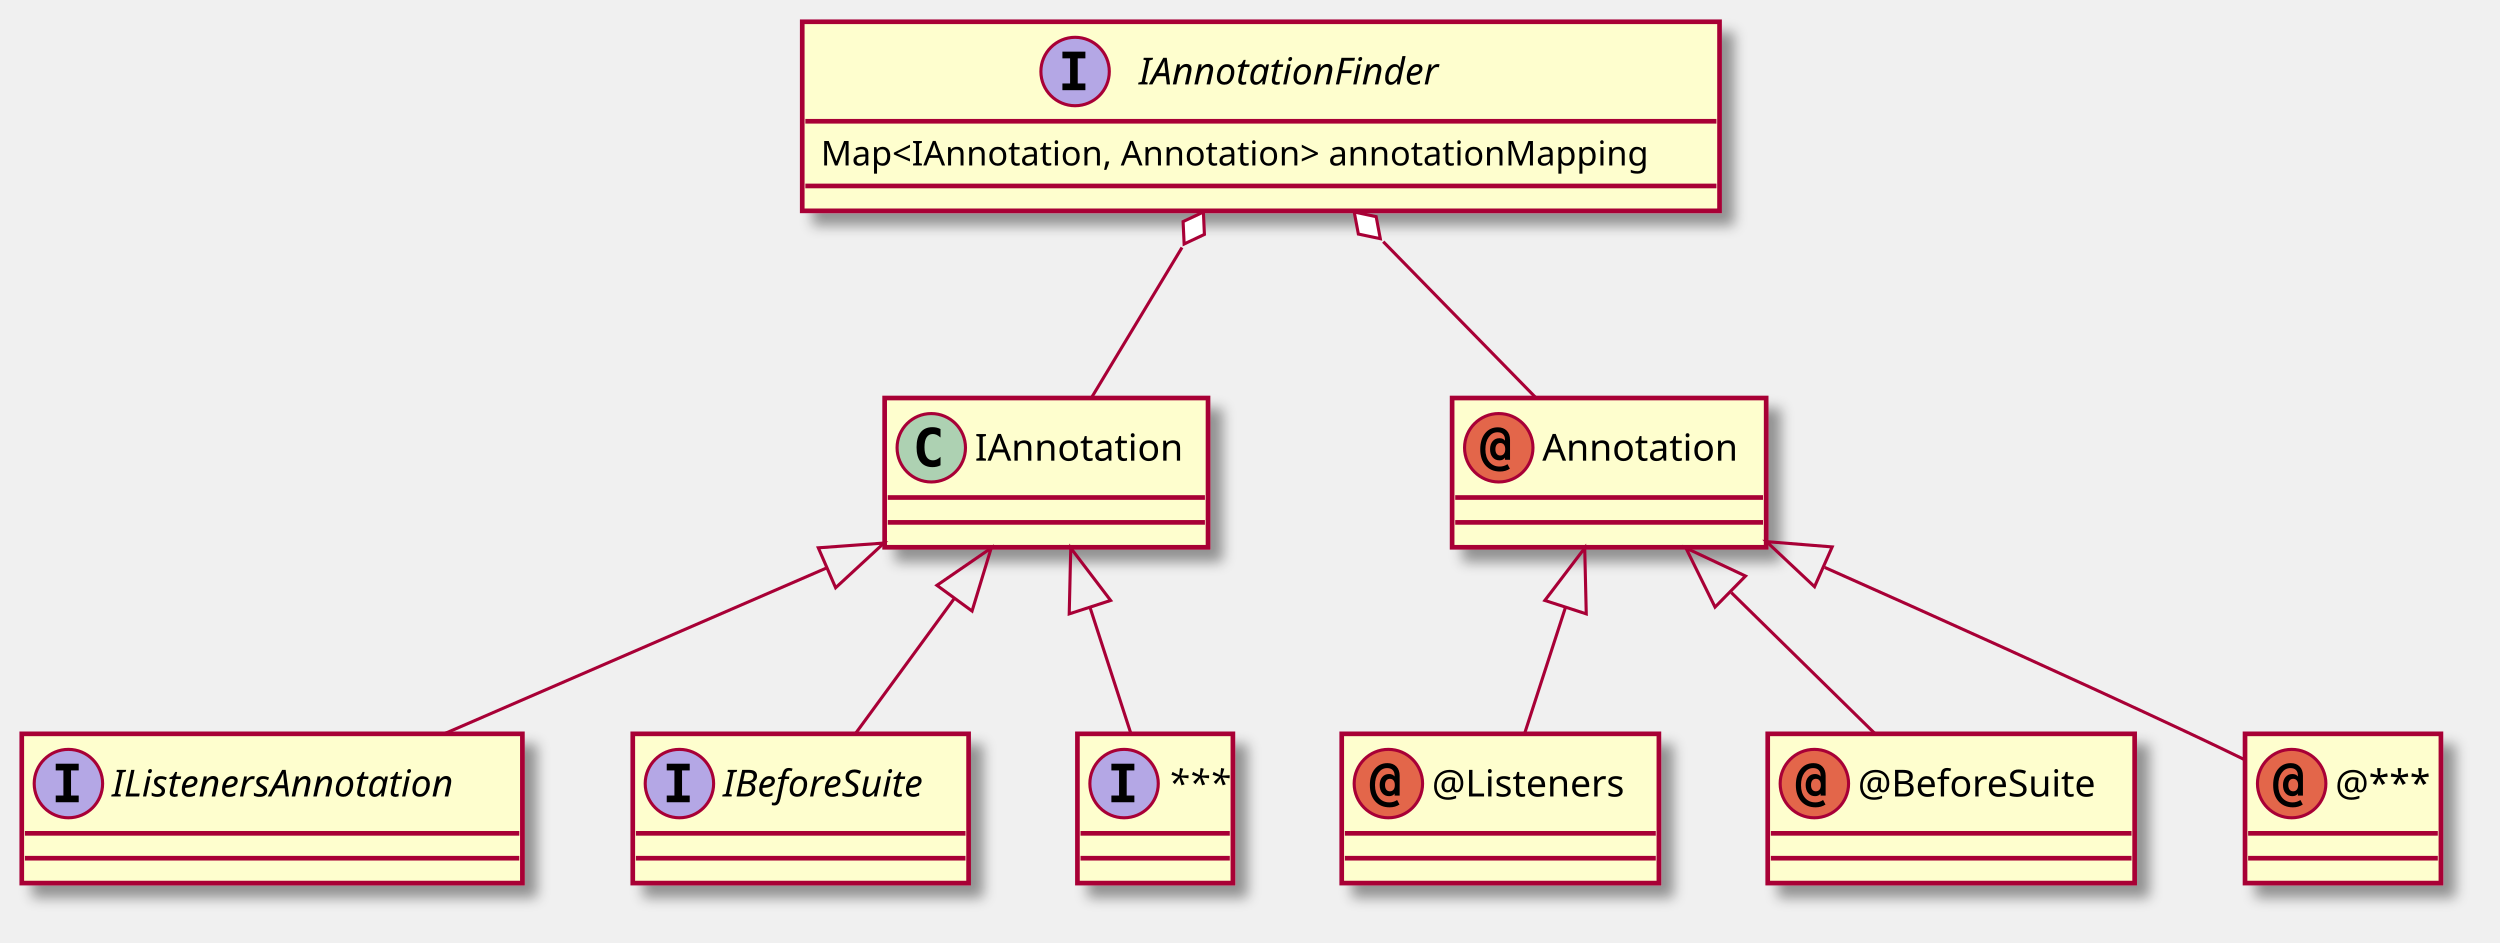
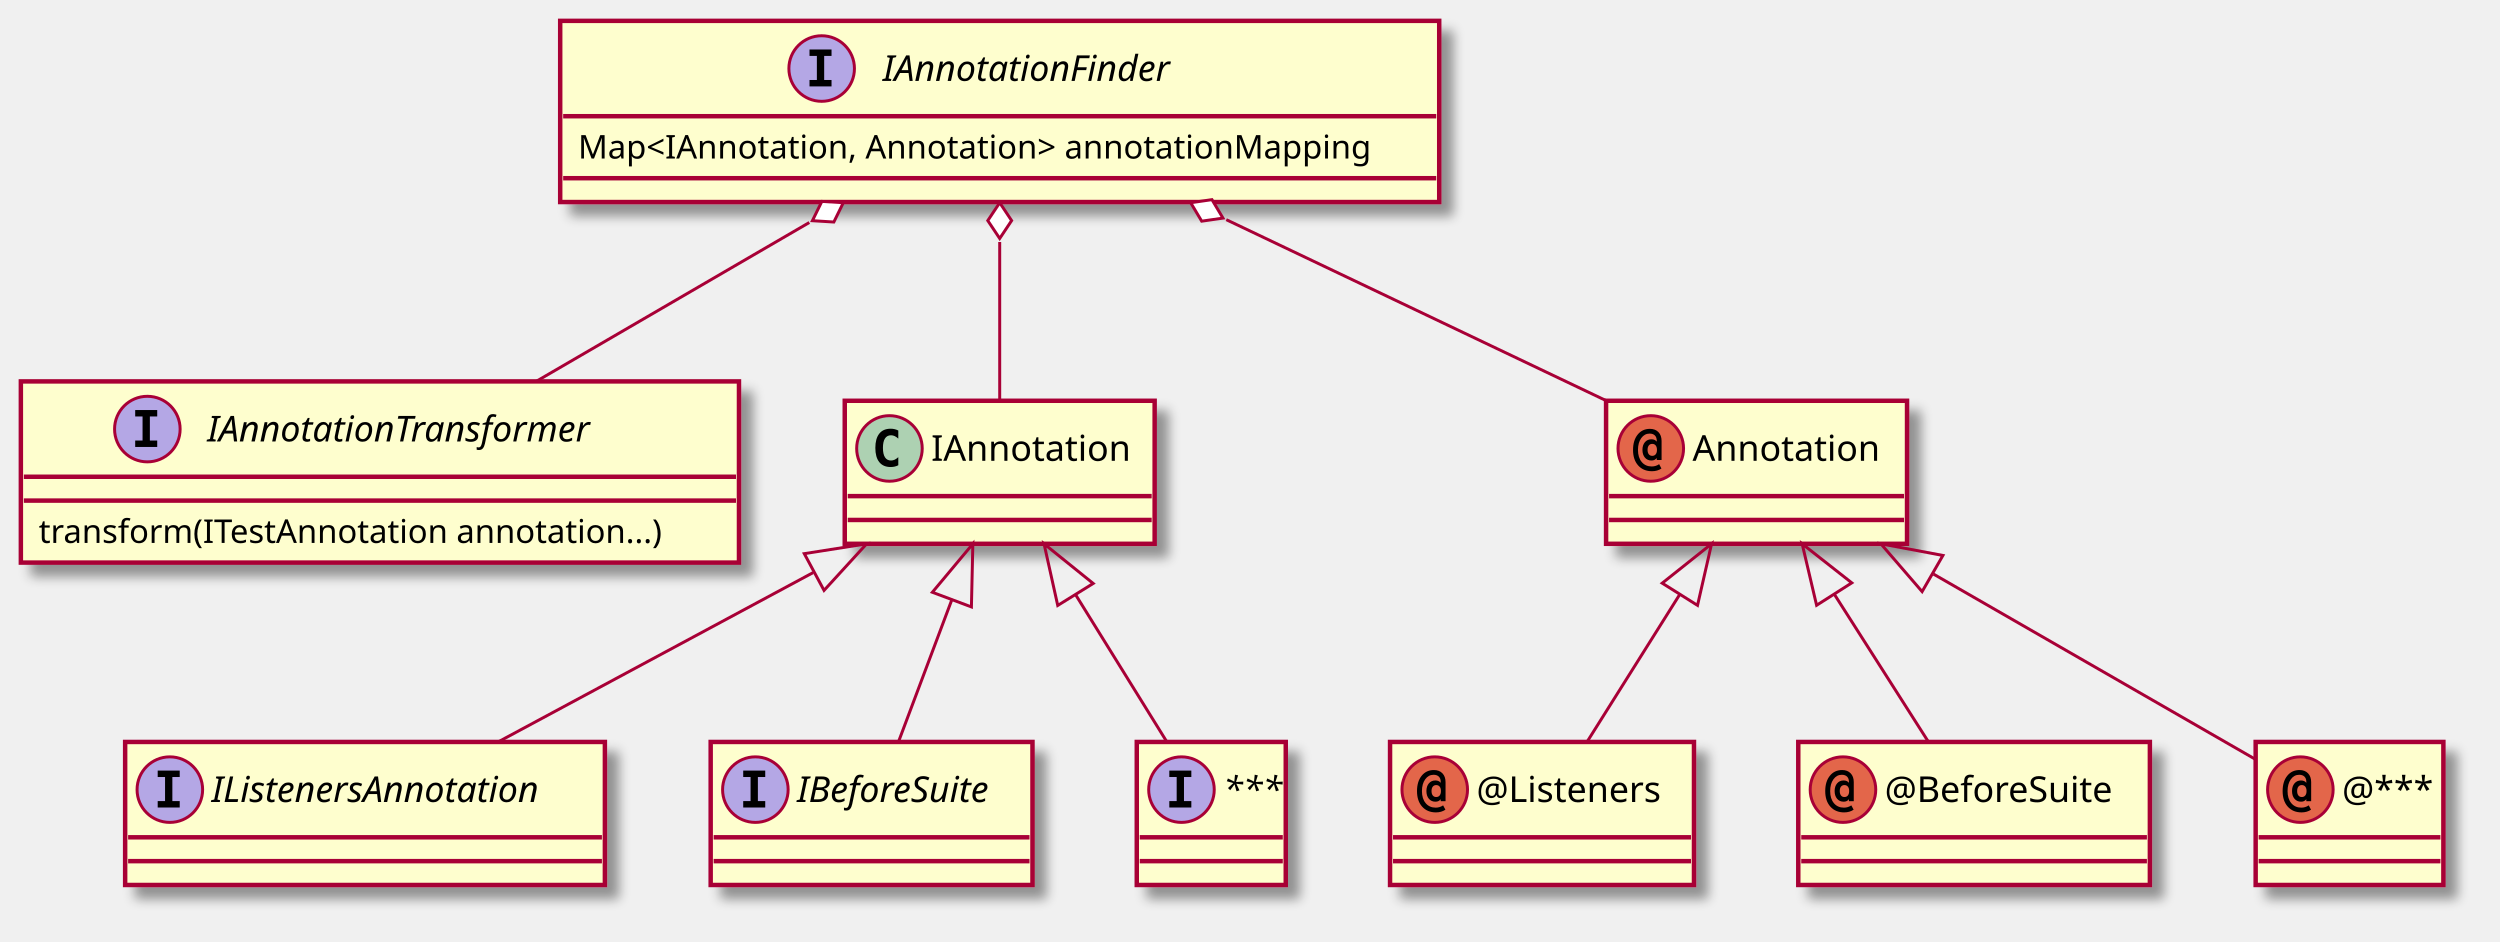
- <svg xmlns="http://www.w3.org/2000/svg" contentScriptType="application/ecmascript" contentStyleType="text/css" height="303px" preserveAspectRatio="none" style="width:804px;height:303px;" version="1.1" viewBox="0 0 804 303" width="804px" zoomAndPan="magnify">
+ <svg xmlns="http://www.w3.org/2000/svg" contentScriptType="application/ecmascript" contentStyleType="text/css" height="316px" preserveAspectRatio="none" style="width:839px;height:316px;" version="1.1" viewBox="0 0 839 316" width="839px" zoomAndPan="magnify">
  <defs>
-     <filter height="300%" id="f1rohl5ytusz01" width="300%" x="-1" y="-1">
+     <filter height="300%" id="f17ty2nmpaq9l7" width="300%" x="-1" y="-1">
      <feGaussianBlur result="blurOut" stdDeviation="2.0" />
      <feColorMatrix in="blurOut" result="blurOut2" type="matrix" values="0 0 0 0 0 0 0 0 0 0 0 0 0 0 0 0 0 0 .4 0" />
      <feOffset dx="4.0" dy="4.0" in="blurOut2" result="blurOut3" />
      <feBlend in="SourceGraphic" in2="blurOut3" mode="normal" />
    </filter>
  </defs>
  <g>
-     <rect codeLine="1" fill="#FEFECE" filter="url(#f1rohl5ytusz01)" height="60.805" id="IAnnotationFinder" style="stroke: #A80036; stroke-width: 1.5;" width="295" x="258" y="7" />
-     <ellipse cx="345.75" cy="23" fill="#B4A7E5" rx="11" ry="11" style="stroke: #A80036; stroke-width: 1.0;" />
-     <path d="M341.672,18.766 L341.672,16.609 L349.062,16.609 L349.062,18.766 L346.594,18.766 L346.594,26.844 L349.062,26.844 L349.062,29 L341.672,29 L341.672,26.844 L344.141,26.844 L344.141,18.766 L341.672,18.766 Z " />
-     <text fill="#000000" font-family="sans-serif" font-size="12" font-style="italic" lengthAdjust="spacingAndGlyphs" textLength="111" x="366.25" y="27.154">IAnnotationFinder</text>
-     <line style="stroke: #A80036; stroke-width: 1.5;" x1="259" x2="552" y1="39" y2="39" />
-     <text fill="#000000" font-family="sans-serif" font-size="11" lengthAdjust="spacingAndGlyphs" textLength="283" x="264" y="53.21">Map&lt;IAnnotation, Annotation&gt; annotationMapping</text>
-     <line style="stroke: #A80036; stroke-width: 1.5;" x1="259" x2="552" y1="59.805" y2="59.805" />
-     <rect fill="#FEFECE" filter="url(#f1rohl5ytusz01)" height="48" id="IAnnotation" style="stroke: #A80036; stroke-width: 1.5;" width="104" x="284.5" y="128" />
-     <ellipse cx="299.5" cy="144" fill="#ADD1B2" rx="11" ry="11" style="stroke: #A80036; stroke-width: 1.0;" />
-     <path d="M302.469,149.641 Q301.891,149.938 301.25,150.086 Q300.609,150.234 299.906,150.234 Q297.406,150.234 296.086,148.586 Q294.766,146.938 294.766,143.812 Q294.766,140.688 296.086,139.031 Q297.406,137.375 299.906,137.375 Q300.609,137.375 301.258,137.531 Q301.906,137.688 302.469,137.984 L302.469,140.703 Q301.844,140.125 301.25,139.852 Q300.656,139.578 300.031,139.578 Q298.688,139.578 298,140.648 Q297.312,141.719 297.312,143.812 Q297.312,145.906 298,146.977 Q298.688,148.047 300.031,148.047 Q300.656,148.047 301.25,147.773 Q301.844,147.5 302.469,146.922 L302.469,149.641 Z " />
-     <text fill="#000000" font-family="sans-serif" font-size="12" lengthAdjust="spacingAndGlyphs" textLength="72" x="313.5" y="148.154">IAnnotation</text>
-     <line style="stroke: #A80036; stroke-width: 1.5;" x1="285.5" x2="387.5" y1="160" y2="160" />
-     <line style="stroke: #A80036; stroke-width: 1.5;" x1="285.5" x2="387.5" y1="168" y2="168" />
-     <rect codeLine="13" fill="#FEFECE" filter="url(#f1rohl5ytusz01)" height="48" id="Annotation" style="stroke: #A80036; stroke-width: 1.5;" width="101" x="467" y="128" />
-     <ellipse cx="482" cy="144" fill="#E3664A" rx="11" ry="11" style="stroke: #A80036; stroke-width: 1.0;" />
-     <path d="M484.078,144.469 Q484.078,143.531 483.656,143 Q483.234,142.469 482.484,142.469 Q481.75,142.469 481.336,143 Q480.922,143.531 480.922,144.469 Q480.922,145.422 481.336,145.953 Q481.75,146.484 482.484,146.484 Q483.234,146.484 483.656,145.953 Q484.078,145.422 484.078,144.469 Z M485.625,147.875 L484,147.875 L484,147.203 Q483.672,147.641 483.25,147.844 Q482.828,148.047 482.219,148.047 Q480.859,148.047 480.031,147.07 Q479.203,146.094 479.203,144.469 Q479.203,142.875 480.031,141.898 Q480.859,140.922 482.219,140.922 Q482.812,140.922 483.266,141.125 Q483.719,141.328 484,141.719 L484,141.375 Q484,140.25 483.375,139.633 Q482.75,139.016 481.609,139.016 Q479.891,139.016 478.797,140.539 Q477.703,142.062 477.703,144.5 Q477.703,147.047 478.961,148.547 Q480.219,150.047 482.328,150.047 Q482.984,150.047 483.609,149.859 Q484.234,149.672 484.812,149.281 L485.578,150.734 Q484.906,151.188 484.109,151.414 Q483.312,151.641 482.406,151.641 Q479.5,151.641 477.773,149.711 Q476.047,147.781 476.047,144.5 Q476.047,141.281 477.602,139.352 Q479.156,137.422 481.719,137.422 Q483.516,137.422 484.57,138.516 Q485.625,139.609 485.625,141.484 L485.625,147.875 Z " />
-     <text fill="#000000" font-family="sans-serif" font-size="12" lengthAdjust="spacingAndGlyphs" textLength="69" x="496" y="148.154">Annotation</text>
-     <line style="stroke: #A80036; stroke-width: 1.5;" x1="468" x2="567" y1="160" y2="160" />
-     <line style="stroke: #A80036; stroke-width: 1.5;" x1="468" x2="567" y1="168" y2="168" />
-     <rect codeLine="9" fill="#FEFECE" filter="url(#f1rohl5ytusz01)" height="48" id="IListenersAnnotation" style="stroke: #A80036; stroke-width: 1.5;" width="161" x="7" y="236" />
-     <ellipse cx="22" cy="252" fill="#B4A7E5" rx="11" ry="11" style="stroke: #A80036; stroke-width: 1.0;" />
-     <path d="M17.922,247.766 L17.922,245.609 L25.312,245.609 L25.312,247.766 L22.844,247.766 L22.844,255.844 L25.312,255.844 L25.312,258 L17.922,258 L17.922,255.844 L20.391,255.844 L20.391,247.766 L17.922,247.766 Z " />
-     <text fill="#000000" font-family="sans-serif" font-size="12" font-style="italic" lengthAdjust="spacingAndGlyphs" textLength="129" x="36" y="256.154">IListenersAnnotation</text>
-     <line style="stroke: #A80036; stroke-width: 1.5;" x1="8" x2="167" y1="268" y2="268" />
-     <line style="stroke: #A80036; stroke-width: 1.5;" x1="8" x2="167" y1="276" y2="276" />
-     <rect codeLine="10" fill="#FEFECE" filter="url(#f1rohl5ytusz01)" height="48" id="IBeforeSuite" style="stroke: #A80036; stroke-width: 1.5;" width="108" x="203.5" y="236" />
-     <ellipse cx="218.5" cy="252" fill="#B4A7E5" rx="11" ry="11" style="stroke: #A80036; stroke-width: 1.0;" />
-     <path d="M214.422,247.766 L214.422,245.609 L221.812,245.609 L221.812,247.766 L219.344,247.766 L219.344,255.844 L221.812,255.844 L221.812,258 L214.422,258 L214.422,255.844 L216.891,255.844 L216.891,247.766 L214.422,247.766 Z " />
-     <text fill="#000000" font-family="sans-serif" font-size="12" font-style="italic" lengthAdjust="spacingAndGlyphs" textLength="76" x="232.5" y="256.154">IBeforeSuite</text>
-     <line style="stroke: #A80036; stroke-width: 1.5;" x1="204.5" x2="310.5" y1="268" y2="268" />
-     <line style="stroke: #A80036; stroke-width: 1.5;" x1="204.5" x2="310.5" y1="276" y2="276" />
-     <rect codeLine="11" fill="#FEFECE" filter="url(#f1rohl5ytusz01)" height="48" id="***" style="stroke: #A80036; stroke-width: 1.5;" width="50" x="346.5" y="236" />
-     <ellipse cx="361.5" cy="252" fill="#B4A7E5" rx="11" ry="11" style="stroke: #A80036; stroke-width: 1.0;" />
-     <path d="M357.422,247.766 L357.422,245.609 L364.812,245.609 L364.812,247.766 L362.344,247.766 L362.344,255.844 L364.812,255.844 L364.812,258 L357.422,258 L357.422,255.844 L359.891,255.844 L359.891,247.766 L357.422,247.766 Z " />
-     <text fill="#000000" font-family="sans-serif" font-size="12" font-style="italic" lengthAdjust="spacingAndGlyphs" textLength="18" x="375.5" y="256.154">***</text>
-     <line style="stroke: #A80036; stroke-width: 1.5;" x1="347.5" x2="395.5" y1="268" y2="268" />
-     <line style="stroke: #A80036; stroke-width: 1.5;" x1="347.5" x2="395.5" y1="276" y2="276" />
-     <rect codeLine="15" fill="#FEFECE" filter="url(#f1rohl5ytusz01)" height="48" id="@Listeners" style="stroke: #A80036; stroke-width: 1.5;" width="102" x="431.5" y="236" />
-     <ellipse cx="446.5" cy="252" fill="#E3664A" rx="11" ry="11" style="stroke: #A80036; stroke-width: 1.0;" />
-     <path d="M448.578,252.469 Q448.578,251.531 448.156,251 Q447.734,250.469 446.984,250.469 Q446.25,250.469 445.836,251 Q445.422,251.531 445.422,252.469 Q445.422,253.422 445.836,253.953 Q446.25,254.484 446.984,254.484 Q447.734,254.484 448.156,253.953 Q448.578,253.422 448.578,252.469 Z M450.125,255.875 L448.5,255.875 L448.5,255.203 Q448.172,255.641 447.75,255.844 Q447.328,256.047 446.719,256.047 Q445.359,256.047 444.531,255.07 Q443.703,254.094 443.703,252.469 Q443.703,250.875 444.531,249.898 Q445.359,248.922 446.719,248.922 Q447.312,248.922 447.766,249.125 Q448.219,249.328 448.5,249.719 L448.5,249.375 Q448.5,248.25 447.875,247.633 Q447.25,247.016 446.109,247.016 Q444.391,247.016 443.297,248.539 Q442.203,250.062 442.203,252.5 Q442.203,255.047 443.461,256.547 Q444.719,258.047 446.828,258.047 Q447.484,258.047 448.109,257.859 Q448.734,257.672 449.312,257.281 L450.078,258.734 Q449.406,259.188 448.609,259.414 Q447.812,259.641 446.906,259.641 Q444,259.641 442.273,257.711 Q440.547,255.781 440.547,252.5 Q440.547,249.281 442.102,247.352 Q443.656,245.422 446.219,245.422 Q448.016,245.422 449.07,246.516 Q450.125,247.609 450.125,249.484 L450.125,255.875 Z " />
-     <text fill="#000000" font-family="sans-serif" font-size="12" lengthAdjust="spacingAndGlyphs" textLength="70" x="460.5" y="256.154">@Listeners</text>
-     <line style="stroke: #A80036; stroke-width: 1.5;" x1="432.5" x2="532.5" y1="268" y2="268" />
-     <line style="stroke: #A80036; stroke-width: 1.5;" x1="432.5" x2="532.5" y1="276" y2="276" />
-     <rect codeLine="16" fill="#FEFECE" filter="url(#f1rohl5ytusz01)" height="48" id="@BeforeSuite" style="stroke: #A80036; stroke-width: 1.5;" width="118" x="568.5" y="236" />
-     <ellipse cx="583.5" cy="252" fill="#E3664A" rx="11" ry="11" style="stroke: #A80036; stroke-width: 1.0;" />
-     <path d="M585.578,252.469 Q585.578,251.531 585.156,251 Q584.734,250.469 583.984,250.469 Q583.25,250.469 582.836,251 Q582.422,251.531 582.422,252.469 Q582.422,253.422 582.836,253.953 Q583.25,254.484 583.984,254.484 Q584.734,254.484 585.156,253.953 Q585.578,253.422 585.578,252.469 Z M587.125,255.875 L585.5,255.875 L585.5,255.203 Q585.172,255.641 584.75,255.844 Q584.328,256.047 583.719,256.047 Q582.359,256.047 581.531,255.07 Q580.703,254.094 580.703,252.469 Q580.703,250.875 581.531,249.898 Q582.359,248.922 583.719,248.922 Q584.312,248.922 584.766,249.125 Q585.219,249.328 585.5,249.719 L585.5,249.375 Q585.5,248.25 584.875,247.633 Q584.25,247.016 583.109,247.016 Q581.391,247.016 580.297,248.539 Q579.203,250.062 579.203,252.5 Q579.203,255.047 580.461,256.547 Q581.719,258.047 583.828,258.047 Q584.484,258.047 585.109,257.859 Q585.734,257.672 586.312,257.281 L587.078,258.734 Q586.406,259.188 585.609,259.414 Q584.812,259.641 583.906,259.641 Q581,259.641 579.273,257.711 Q577.547,255.781 577.547,252.5 Q577.547,249.281 579.102,247.352 Q580.656,245.422 583.219,245.422 Q585.016,245.422 586.07,246.516 Q587.125,247.609 587.125,249.484 L587.125,255.875 Z " />
-     <text fill="#000000" font-family="sans-serif" font-size="12" lengthAdjust="spacingAndGlyphs" textLength="86" x="597.5" y="256.154">@BeforeSuite</text>
-     <line style="stroke: #A80036; stroke-width: 1.5;" x1="569.5" x2="685.5" y1="268" y2="268" />
-     <line style="stroke: #A80036; stroke-width: 1.5;" x1="569.5" x2="685.5" y1="276" y2="276" />
-     <rect codeLine="17" fill="#FEFECE" filter="url(#f1rohl5ytusz01)" height="48" id="@***" style="stroke: #A80036; stroke-width: 1.5;" width="63" x="722" y="236" />
-     <ellipse cx="737" cy="252" fill="#E3664A" rx="11" ry="11" style="stroke: #A80036; stroke-width: 1.0;" />
-     <path d="M739.078,252.469 Q739.078,251.531 738.656,251 Q738.234,250.469 737.484,250.469 Q736.75,250.469 736.336,251 Q735.922,251.531 735.922,252.469 Q735.922,253.422 736.336,253.953 Q736.75,254.484 737.484,254.484 Q738.234,254.484 738.656,253.953 Q739.078,253.422 739.078,252.469 Z M740.625,255.875 L739,255.875 L739,255.203 Q738.672,255.641 738.25,255.844 Q737.828,256.047 737.219,256.047 Q735.859,256.047 735.031,255.07 Q734.203,254.094 734.203,252.469 Q734.203,250.875 735.031,249.898 Q735.859,248.922 737.219,248.922 Q737.812,248.922 738.266,249.125 Q738.719,249.328 739,249.719 L739,249.375 Q739,248.25 738.375,247.633 Q737.75,247.016 736.609,247.016 Q734.891,247.016 733.797,248.539 Q732.703,250.062 732.703,252.5 Q732.703,255.047 733.961,256.547 Q735.219,258.047 737.328,258.047 Q737.984,258.047 738.609,257.859 Q739.234,257.672 739.812,257.281 L740.578,258.734 Q739.906,259.188 739.109,259.414 Q738.312,259.641 737.406,259.641 Q734.5,259.641 732.773,257.711 Q731.047,255.781 731.047,252.5 Q731.047,249.281 732.602,247.352 Q734.156,245.422 736.719,245.422 Q738.516,245.422 739.57,246.516 Q740.625,247.609 740.625,249.484 L740.625,255.875 Z " />
-     <text fill="#000000" font-family="sans-serif" font-size="12" lengthAdjust="spacingAndGlyphs" textLength="31" x="751" y="256.154">@***</text>
-     <line style="stroke: #A80036; stroke-width: 1.5;" x1="723" x2="784" y1="268" y2="268" />
-     <line style="stroke: #A80036; stroke-width: 1.5;" x1="723" x2="784" y1="276" y2="276" />
-     <path codeLine="5" d="M380.128,79.602 C370.355,95.82 359.529,113.786 351.105,127.763 " fill="none" id="IAnnotationFinder-backto-IAnnotation" style="stroke: #A80036; stroke-width: 1.0;" />
-     <polygon fill="#FFFFFF" points="387.009,68.184,380.486,71.258,380.816,78.462,387.339,75.388,387.009,68.184" style="stroke: #A80036; stroke-width: 1.0;" />
-     <path codeLine="6" d="M444.843,77.721 C461.176,94.419 479.589,113.243 493.793,127.763 " fill="none" id="IAnnotationFinder-backto-Annotation" style="stroke: #A80036; stroke-width: 1.0;" />
-     <polygon fill="#FFFFFF" points="435.514,68.184,436.85,75.27,443.905,76.762,442.569,69.676,435.514,68.184" style="stroke: #A80036; stroke-width: 1.0;" />
-     <path d="M265.711,182.704 C226.821,199.571 179.282,220.191 143.088,235.89 " fill="none" id="IAnnotation-backto-IListenersAnnotation" style="stroke: #A80036; stroke-width: 1.0;" />
-     <polygon fill="none" points="263.168,176.177,284.301,174.64,268.738,189.021,263.168,176.177" style="stroke: #A80036; stroke-width: 1.0;" />
-     <path d="M306.91,192.452 C296.228,207.056 284.511,223.073 275.17,235.844 " fill="none" id="IAnnotation-backto-IBeforeSuite" style="stroke: #A80036; stroke-width: 1.0;" />
-     <polygon fill="none" points="301.313,188.247,318.771,176.237,312.613,196.512,301.313,188.247" style="stroke: #A80036; stroke-width: 1.0;" />
-     <path d="M350.541,195.326 C355.015,209.131 359.803,223.906 363.671,235.844 " fill="none" id="IAnnotation-backto-***" style="stroke: #A80036; stroke-width: 1.0;" />
-     <polygon fill="none" points="343.861,197.421,344.355,176.237,357.18,193.105,343.861,197.421" style="stroke: #A80036; stroke-width: 1.0;" />
-     <path d="M503.459,195.326 C498.985,209.131 494.197,223.906 490.329,235.844 " fill="none" id="Annotation-backto-@Listeners" style="stroke: #A80036; stroke-width: 1.0;" />
-     <polygon fill="none" points="496.82,193.105,509.645,176.237,510.139,197.421,496.82,193.105" style="stroke: #A80036; stroke-width: 1.0;" />
-     <path d="M556.77,190.556 C572.151,205.657 589.324,222.518 602.896,235.844 " fill="none" id="Annotation-backto-@BeforeSuite" style="stroke: #A80036; stroke-width: 1.0;" />
-     <polygon fill="none" points="551.553,195.244,542.186,176.237,561.362,185.254,551.553,195.244" style="stroke: #A80036; stroke-width: 1.0;" />
-     <path d="M586.813,182.477 C622.163,198.187 665.763,217.819 704.5,236 C710.159,238.656 716.158,241.538 721.944,244.353 " fill="none" id="Annotation-backto-@***" style="stroke: #A80036; stroke-width: 1.0;" />
-     <polygon fill="none" points="583.555,188.69,568.106,174.187,589.227,175.89,583.555,188.69" style="stroke: #A80036; stroke-width: 1.0;" />
+     <rect codeLine="1" fill="#FEFECE" filter="url(#f17ty2nmpaq9l7)" height="60.805" id="IAnnotationFinder" style="stroke: #A80036; stroke-width: 1.5;" width="295" x="188" y="7" />
+     <ellipse cx="275.75" cy="23" fill="#B4A7E5" rx="11" ry="11" style="stroke: #A80036; stroke-width: 1.0;" />
+     <path d="M271.672,18.766 L271.672,16.609 L279.062,16.609 L279.062,18.766 L276.594,18.766 L276.594,26.844 L279.062,26.844 L279.062,29 L271.672,29 L271.672,26.844 L274.141,26.844 L274.141,18.766 L271.672,18.766 Z " />
+     <text fill="#000000" font-family="sans-serif" font-size="12" font-style="italic" lengthAdjust="spacingAndGlyphs" textLength="111" x="296.25" y="27.154">IAnnotationFinder</text>
+     <line style="stroke: #A80036; stroke-width: 1.5;" x1="189" x2="482" y1="39" y2="39" />
+     <text fill="#000000" font-family="sans-serif" font-size="11" lengthAdjust="spacingAndGlyphs" textLength="283" x="194" y="53.21">Map&lt;IAnnotation, Annotation&gt; annotationMapping</text>
+     <line style="stroke: #A80036; stroke-width: 1.5;" x1="189" x2="482" y1="59.805" y2="59.805" />
+     <rect codeLine="5" fill="#FEFECE" filter="url(#f17ty2nmpaq9l7)" height="60.805" id="IAnnotationTransformer" style="stroke: #A80036; stroke-width: 1.5;" width="241" x="7" y="128" />
+     <ellipse cx="49.45" cy="144" fill="#B4A7E5" rx="11" ry="11" style="stroke: #A80036; stroke-width: 1.0;" />
+     <path d="M45.372,139.766 L45.372,137.609 L52.763,137.609 L52.763,139.766 L50.294,139.766 L50.294,147.844 L52.763,147.844 L52.763,150 L45.372,150 L45.372,147.844 L47.841,147.844 L47.841,139.766 L45.372,139.766 Z " />
+     <text fill="#000000" font-family="sans-serif" font-size="12" font-style="italic" lengthAdjust="spacingAndGlyphs" textLength="148" x="69.55" y="148.154">IAnnotationTransformer</text>
+     <line style="stroke: #A80036; stroke-width: 1.5;" x1="8" x2="247" y1="160" y2="160" />
+     <line style="stroke: #A80036; stroke-width: 1.5;" x1="8" x2="247" y1="168" y2="168" />
+     <text fill="#000000" font-family="sans-serif" font-size="11" lengthAdjust="spacingAndGlyphs" textLength="229" x="13" y="182.21">transform(ITestAnnotation annotation...)</text>
+     <rect fill="#FEFECE" filter="url(#f17ty2nmpaq9l7)" height="48" id="IAnnotation" style="stroke: #A80036; stroke-width: 1.5;" width="104" x="283.5" y="134.5" />
+     <ellipse cx="298.5" cy="150.5" fill="#ADD1B2" rx="11" ry="11" style="stroke: #A80036; stroke-width: 1.0;" />
+     <path d="M301.469,156.141 Q300.891,156.438 300.25,156.586 Q299.609,156.734 298.906,156.734 Q296.406,156.734 295.086,155.086 Q293.766,153.438 293.766,150.312 Q293.766,147.188 295.086,145.531 Q296.406,143.875 298.906,143.875 Q299.609,143.875 300.258,144.031 Q300.906,144.188 301.469,144.484 L301.469,147.203 Q300.844,146.625 300.25,146.352 Q299.656,146.078 299.031,146.078 Q297.688,146.078 297,147.148 Q296.312,148.219 296.312,150.312 Q296.312,152.406 297,153.477 Q297.688,154.547 299.031,154.547 Q299.656,154.547 300.25,154.273 Q300.844,154 301.469,153.422 L301.469,156.141 Z " />
+     <text fill="#000000" font-family="sans-serif" font-size="12" lengthAdjust="spacingAndGlyphs" textLength="72" x="312.5" y="154.654">IAnnotation</text>
+     <line style="stroke: #A80036; stroke-width: 1.5;" x1="284.5" x2="386.5" y1="166.5" y2="166.5" />
+     <line style="stroke: #A80036; stroke-width: 1.5;" x1="284.5" x2="386.5" y1="174.5" y2="174.5" />
+     <rect codeLine="19" fill="#FEFECE" filter="url(#f17ty2nmpaq9l7)" height="48" id="Annotation" style="stroke: #A80036; stroke-width: 1.5;" width="101" x="539" y="134.5" />
+     <ellipse cx="554" cy="150.5" fill="#E3664A" rx="11" ry="11" style="stroke: #A80036; stroke-width: 1.0;" />
+     <path d="M556.078,150.969 Q556.078,150.031 555.656,149.5 Q555.234,148.969 554.484,148.969 Q553.75,148.969 553.336,149.5 Q552.922,150.031 552.922,150.969 Q552.922,151.922 553.336,152.453 Q553.75,152.984 554.484,152.984 Q555.234,152.984 555.656,152.453 Q556.078,151.922 556.078,150.969 Z M557.625,154.375 L556,154.375 L556,153.703 Q555.672,154.141 555.25,154.344 Q554.828,154.547 554.219,154.547 Q552.859,154.547 552.031,153.57 Q551.203,152.594 551.203,150.969 Q551.203,149.375 552.031,148.398 Q552.859,147.422 554.219,147.422 Q554.812,147.422 555.266,147.625 Q555.719,147.828 556,148.219 L556,147.875 Q556,146.75 555.375,146.133 Q554.75,145.516 553.609,145.516 Q551.891,145.516 550.797,147.039 Q549.703,148.562 549.703,151 Q549.703,153.547 550.961,155.047 Q552.219,156.547 554.328,156.547 Q554.984,156.547 555.609,156.359 Q556.234,156.172 556.812,155.781 L557.578,157.234 Q556.906,157.688 556.109,157.914 Q555.312,158.141 554.406,158.141 Q551.5,158.141 549.773,156.211 Q548.047,154.281 548.047,151 Q548.047,147.781 549.602,145.852 Q551.156,143.922 553.719,143.922 Q555.516,143.922 556.57,145.016 Q557.625,146.109 557.625,147.984 L557.625,154.375 Z " />
+     <text fill="#000000" font-family="sans-serif" font-size="12" lengthAdjust="spacingAndGlyphs" textLength="69" x="568" y="154.654">Annotation</text>
+     <line style="stroke: #A80036; stroke-width: 1.5;" x1="540" x2="639" y1="166.5" y2="166.5" />
+     <line style="stroke: #A80036; stroke-width: 1.5;" x1="540" x2="639" y1="174.5" y2="174.5" />
+     <rect codeLine="15" fill="#FEFECE" filter="url(#f17ty2nmpaq9l7)" height="48" id="IListenersAnnotation" style="stroke: #A80036; stroke-width: 1.5;" width="161" x="42" y="249" />
+     <ellipse cx="57" cy="265" fill="#B4A7E5" rx="11" ry="11" style="stroke: #A80036; stroke-width: 1.0;" />
+     <path d="M52.922,260.766 L52.922,258.609 L60.312,258.609 L60.312,260.766 L57.844,260.766 L57.844,268.844 L60.312,268.844 L60.312,271 L52.922,271 L52.922,268.844 L55.391,268.844 L55.391,260.766 L52.922,260.766 Z " />
+     <text fill="#000000" font-family="sans-serif" font-size="12" font-style="italic" lengthAdjust="spacingAndGlyphs" textLength="129" x="71" y="269.154">IListenersAnnotation</text>
+     <line style="stroke: #A80036; stroke-width: 1.5;" x1="43" x2="202" y1="281" y2="281" />
+     <line style="stroke: #A80036; stroke-width: 1.5;" x1="43" x2="202" y1="289" y2="289" />
+     <rect codeLine="16" fill="#FEFECE" filter="url(#f17ty2nmpaq9l7)" height="48" id="IBeforeSuite" style="stroke: #A80036; stroke-width: 1.5;" width="108" x="238.5" y="249" />
+     <ellipse cx="253.5" cy="265" fill="#B4A7E5" rx="11" ry="11" style="stroke: #A80036; stroke-width: 1.0;" />
+     <path d="M249.422,260.766 L249.422,258.609 L256.812,258.609 L256.812,260.766 L254.344,260.766 L254.344,268.844 L256.812,268.844 L256.812,271 L249.422,271 L249.422,268.844 L251.891,268.844 L251.891,260.766 L249.422,260.766 Z " />
+     <text fill="#000000" font-family="sans-serif" font-size="12" font-style="italic" lengthAdjust="spacingAndGlyphs" textLength="76" x="267.5" y="269.154">IBeforeSuite</text>
+     <line style="stroke: #A80036; stroke-width: 1.5;" x1="239.5" x2="345.5" y1="281" y2="281" />
+     <line style="stroke: #A80036; stroke-width: 1.5;" x1="239.5" x2="345.5" y1="289" y2="289" />
+     <rect codeLine="17" fill="#FEFECE" filter="url(#f17ty2nmpaq9l7)" height="48" id="***" style="stroke: #A80036; stroke-width: 1.5;" width="50" x="381.5" y="249" />
+     <ellipse cx="396.5" cy="265" fill="#B4A7E5" rx="11" ry="11" style="stroke: #A80036; stroke-width: 1.0;" />
+     <path d="M392.422,260.766 L392.422,258.609 L399.812,258.609 L399.812,260.766 L397.344,260.766 L397.344,268.844 L399.812,268.844 L399.812,271 L392.422,271 L392.422,268.844 L394.891,268.844 L394.891,260.766 L392.422,260.766 Z " />
+     <text fill="#000000" font-family="sans-serif" font-size="12" font-style="italic" lengthAdjust="spacingAndGlyphs" textLength="18" x="410.5" y="269.154">***</text>
+     <line style="stroke: #A80036; stroke-width: 1.5;" x1="382.5" x2="430.5" y1="281" y2="281" />
+     <line style="stroke: #A80036; stroke-width: 1.5;" x1="382.5" x2="430.5" y1="289" y2="289" />
+     <rect codeLine="21" fill="#FEFECE" filter="url(#f17ty2nmpaq9l7)" height="48" id="@Listeners" style="stroke: #A80036; stroke-width: 1.5;" width="102" x="466.5" y="249" />
+     <ellipse cx="481.5" cy="265" fill="#E3664A" rx="11" ry="11" style="stroke: #A80036; stroke-width: 1.0;" />
+     <path d="M483.578,265.469 Q483.578,264.531 483.156,264 Q482.734,263.469 481.984,263.469 Q481.25,263.469 480.836,264 Q480.422,264.531 480.422,265.469 Q480.422,266.422 480.836,266.953 Q481.25,267.484 481.984,267.484 Q482.734,267.484 483.156,266.953 Q483.578,266.422 483.578,265.469 Z M485.125,268.875 L483.5,268.875 L483.5,268.203 Q483.172,268.641 482.75,268.844 Q482.328,269.047 481.719,269.047 Q480.359,269.047 479.531,268.07 Q478.703,267.094 478.703,265.469 Q478.703,263.875 479.531,262.898 Q480.359,261.922 481.719,261.922 Q482.312,261.922 482.766,262.125 Q483.219,262.328 483.5,262.719 L483.5,262.375 Q483.5,261.25 482.875,260.633 Q482.25,260.016 481.109,260.016 Q479.391,260.016 478.297,261.539 Q477.203,263.062 477.203,265.5 Q477.203,268.047 478.461,269.547 Q479.719,271.047 481.828,271.047 Q482.484,271.047 483.109,270.859 Q483.734,270.672 484.312,270.281 L485.078,271.734 Q484.406,272.188 483.609,272.414 Q482.812,272.641 481.906,272.641 Q479,272.641 477.273,270.711 Q475.547,268.781 475.547,265.5 Q475.547,262.281 477.102,260.352 Q478.656,258.422 481.219,258.422 Q483.016,258.422 484.07,259.516 Q485.125,260.609 485.125,262.484 L485.125,268.875 Z " />
+     <text fill="#000000" font-family="sans-serif" font-size="12" lengthAdjust="spacingAndGlyphs" textLength="70" x="495.5" y="269.154">@Listeners</text>
+     <line style="stroke: #A80036; stroke-width: 1.5;" x1="467.5" x2="567.5" y1="281" y2="281" />
+     <line style="stroke: #A80036; stroke-width: 1.5;" x1="467.5" x2="567.5" y1="289" y2="289" />
+     <rect codeLine="22" fill="#FEFECE" filter="url(#f17ty2nmpaq9l7)" height="48" id="@BeforeSuite" style="stroke: #A80036; stroke-width: 1.5;" width="118" x="603.5" y="249" />
+     <ellipse cx="618.5" cy="265" fill="#E3664A" rx="11" ry="11" style="stroke: #A80036; stroke-width: 1.0;" />
+     <path d="M620.578,265.469 Q620.578,264.531 620.156,264 Q619.734,263.469 618.984,263.469 Q618.25,263.469 617.836,264 Q617.422,264.531 617.422,265.469 Q617.422,266.422 617.836,266.953 Q618.25,267.484 618.984,267.484 Q619.734,267.484 620.156,266.953 Q620.578,266.422 620.578,265.469 Z M622.125,268.875 L620.5,268.875 L620.5,268.203 Q620.172,268.641 619.75,268.844 Q619.328,269.047 618.719,269.047 Q617.359,269.047 616.531,268.07 Q615.703,267.094 615.703,265.469 Q615.703,263.875 616.531,262.898 Q617.359,261.922 618.719,261.922 Q619.312,261.922 619.766,262.125 Q620.219,262.328 620.5,262.719 L620.5,262.375 Q620.5,261.25 619.875,260.633 Q619.25,260.016 618.109,260.016 Q616.391,260.016 615.297,261.539 Q614.203,263.062 614.203,265.5 Q614.203,268.047 615.461,269.547 Q616.719,271.047 618.828,271.047 Q619.484,271.047 620.109,270.859 Q620.734,270.672 621.312,270.281 L622.078,271.734 Q621.406,272.188 620.609,272.414 Q619.812,272.641 618.906,272.641 Q616,272.641 614.273,270.711 Q612.547,268.781 612.547,265.5 Q612.547,262.281 614.102,260.352 Q615.656,258.422 618.219,258.422 Q620.016,258.422 621.07,259.516 Q622.125,260.609 622.125,262.484 L622.125,268.875 Z " />
+     <text fill="#000000" font-family="sans-serif" font-size="12" lengthAdjust="spacingAndGlyphs" textLength="86" x="632.5" y="269.154">@BeforeSuite</text>
+     <line style="stroke: #A80036; stroke-width: 1.5;" x1="604.5" x2="720.5" y1="281" y2="281" />
+     <line style="stroke: #A80036; stroke-width: 1.5;" x1="604.5" x2="720.5" y1="289" y2="289" />
+     <rect codeLine="23" fill="#FEFECE" filter="url(#f17ty2nmpaq9l7)" height="48" id="@***" style="stroke: #A80036; stroke-width: 1.5;" width="63" x="757" y="249" />
+     <ellipse cx="772" cy="265" fill="#E3664A" rx="11" ry="11" style="stroke: #A80036; stroke-width: 1.0;" />
+     <path d="M774.078,265.469 Q774.078,264.531 773.656,264 Q773.234,263.469 772.484,263.469 Q771.75,263.469 771.336,264 Q770.922,264.531 770.922,265.469 Q770.922,266.422 771.336,266.953 Q771.75,267.484 772.484,267.484 Q773.234,267.484 773.656,266.953 Q774.078,266.422 774.078,265.469 Z M775.625,268.875 L774,268.875 L774,268.203 Q773.672,268.641 773.25,268.844 Q772.828,269.047 772.219,269.047 Q770.859,269.047 770.031,268.07 Q769.203,267.094 769.203,265.469 Q769.203,263.875 770.031,262.898 Q770.859,261.922 772.219,261.922 Q772.812,261.922 773.266,262.125 Q773.719,262.328 774,262.719 L774,262.375 Q774,261.25 773.375,260.633 Q772.75,260.016 771.609,260.016 Q769.891,260.016 768.797,261.539 Q767.703,263.062 767.703,265.5 Q767.703,268.047 768.961,269.547 Q770.219,271.047 772.328,271.047 Q772.984,271.047 773.609,270.859 Q774.234,270.672 774.812,270.281 L775.578,271.734 Q774.906,272.188 774.109,272.414 Q773.312,272.641 772.406,272.641 Q769.5,272.641 767.773,270.711 Q766.047,268.781 766.047,265.5 Q766.047,262.281 767.602,260.352 Q769.156,258.422 771.719,258.422 Q773.516,258.422 774.57,259.516 Q775.625,260.609 775.625,262.484 L775.625,268.875 Z " />
+     <text fill="#000000" font-family="sans-serif" font-size="12" lengthAdjust="spacingAndGlyphs" textLength="31" x="786" y="269.154">@***</text>
+     <line style="stroke: #A80036; stroke-width: 1.5;" x1="758" x2="819" y1="281" y2="281" />
+     <line style="stroke: #A80036; stroke-width: 1.5;" x1="758" x2="819" y1="289" y2="289" />
+     <path codeLine="9" d="M271.607,74.669 C242.227,91.76 207.804,111.785 179.97,127.976 " fill="none" id="IAnnotationFinder-backto-IAnnotationTransformer" style="stroke: #A80036; stroke-width: 1.0;" />
+     <polygon fill="#FFFFFF" points="283.013,68.033,275.815,67.593,272.64,74.067,279.838,74.508,283.013,68.033" style="stroke: #A80036; stroke-width: 1.0;" />
+     <path codeLine="11" d="M335.5,81.226 C335.5,99.175 335.5,119.264 335.5,134.459 " fill="none" id="IAnnotationFinder-backto-IAnnotation" style="stroke: #A80036; stroke-width: 1.0;" />
+     <polygon fill="#FFFFFF" points="335.5,68.033,331.5,74.033,335.5,80.033,339.5,74.033,335.5,68.033" style="stroke: #A80036; stroke-width: 1.0;" />
+     <path codeLine="12" d="M411.534,73.721 C452.771,93.365 502.602,117.104 539.033,134.459 " fill="none" id="IAnnotationFinder-backto-Annotation" style="stroke: #A80036; stroke-width: 1.0;" />
+     <polygon fill="#FFFFFF" points="399.595,68.033,403.291,74.225,410.428,73.194,406.732,67.003,399.595,68.033" style="stroke: #A80036; stroke-width: 1.0;" />
+     <path d="M272.906,192.148 C239.083,210.33 198.099,232.361 167.459,248.832 " fill="none" id="IAnnotation-backto-IListenersAnnotation" style="stroke: #A80036; stroke-width: 1.0;" />
+     <polygon fill="none" points="269.918,185.807,290.848,182.503,276.547,198.138,269.918,185.807" style="stroke: #A80036; stroke-width: 1.0;" />
+     <path d="M319.371,201.448 C313.383,217.393 306.801,234.918 301.65,248.634 " fill="none" id="IAnnotation-backto-IBeforeSuite" style="stroke: #A80036; stroke-width: 1.0;" />
+     <polygon fill="none" points="312.901,198.765,326.486,182.503,326.007,203.687,312.901,198.765" style="stroke: #A80036; stroke-width: 1.0;" />
+     <path d="M360.983,199.595 C371.17,216.024 382.555,234.385 391.391,248.634 " fill="none" id="IAnnotation-backto-***" style="stroke: #A80036; stroke-width: 1.0;" />
+     <polygon fill="none" points="354.975,203.189,350.384,182.503,366.873,195.811,354.975,203.189" style="stroke: #A80036; stroke-width: 1.0;" />
+     <path d="M563.659,199.595 C553.328,216.024 541.782,234.385 532.822,248.634 " fill="none" id="Annotation-backto-@Listeners" style="stroke: #A80036; stroke-width: 1.0;" />
+     <polygon fill="none" points="557.834,195.708,574.406,182.503,569.686,203.16,557.834,195.708" style="stroke: #A80036; stroke-width: 1.0;" />
+     <path d="M615.7,199.595 C626.174,216.024 637.881,234.385 646.966,248.634 " fill="none" id="Annotation-backto-@BeforeSuite" style="stroke: #A80036; stroke-width: 1.0;" />
+     <polygon fill="none" points="609.653,203.13,604.803,182.503,621.457,195.604,609.653,203.13" style="stroke: #A80036; stroke-width: 1.0;" />
+     <path d="M648.901,192.678 C684.373,213.088 728.01,238.195 756.955,254.85 " fill="none" id="Annotation-backto-@***" style="stroke: #A80036; stroke-width: 1.0;" />
+     <polygon fill="none" points="645.061,198.545,631.217,182.503,652.043,186.41,645.061,198.545" style="stroke: #A80036; stroke-width: 1.0;" />
  </g>
</svg>
